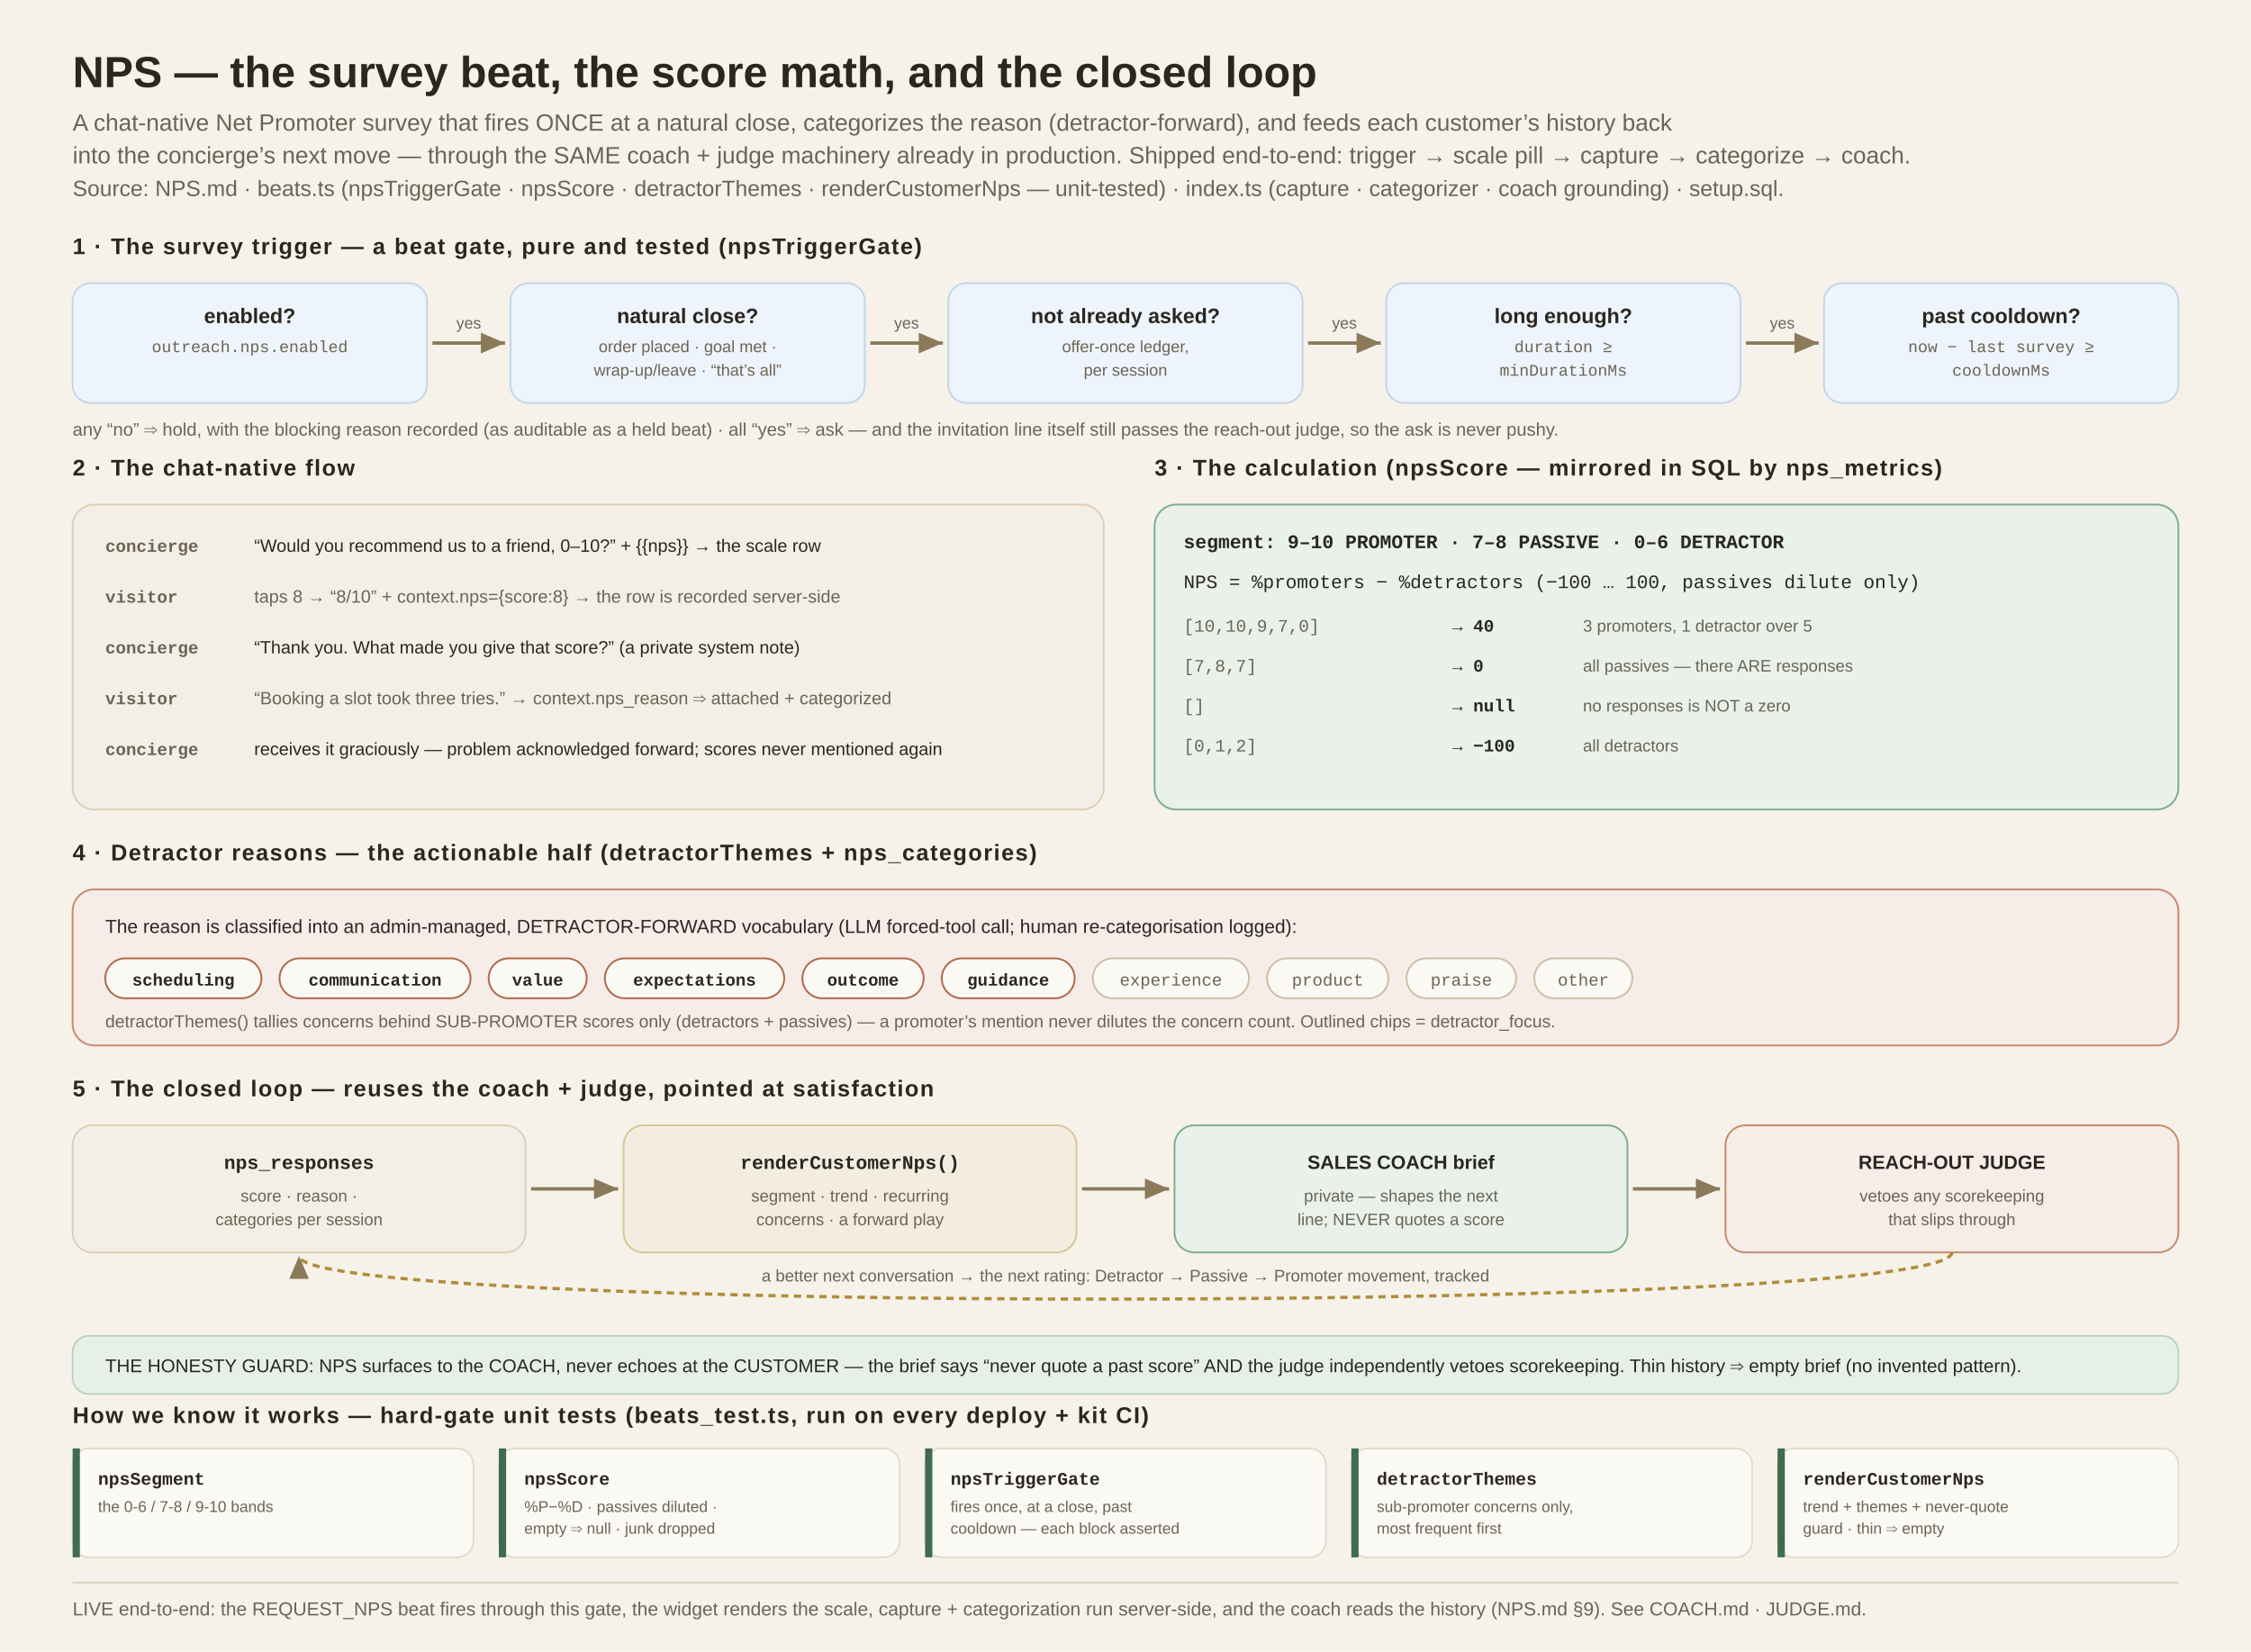
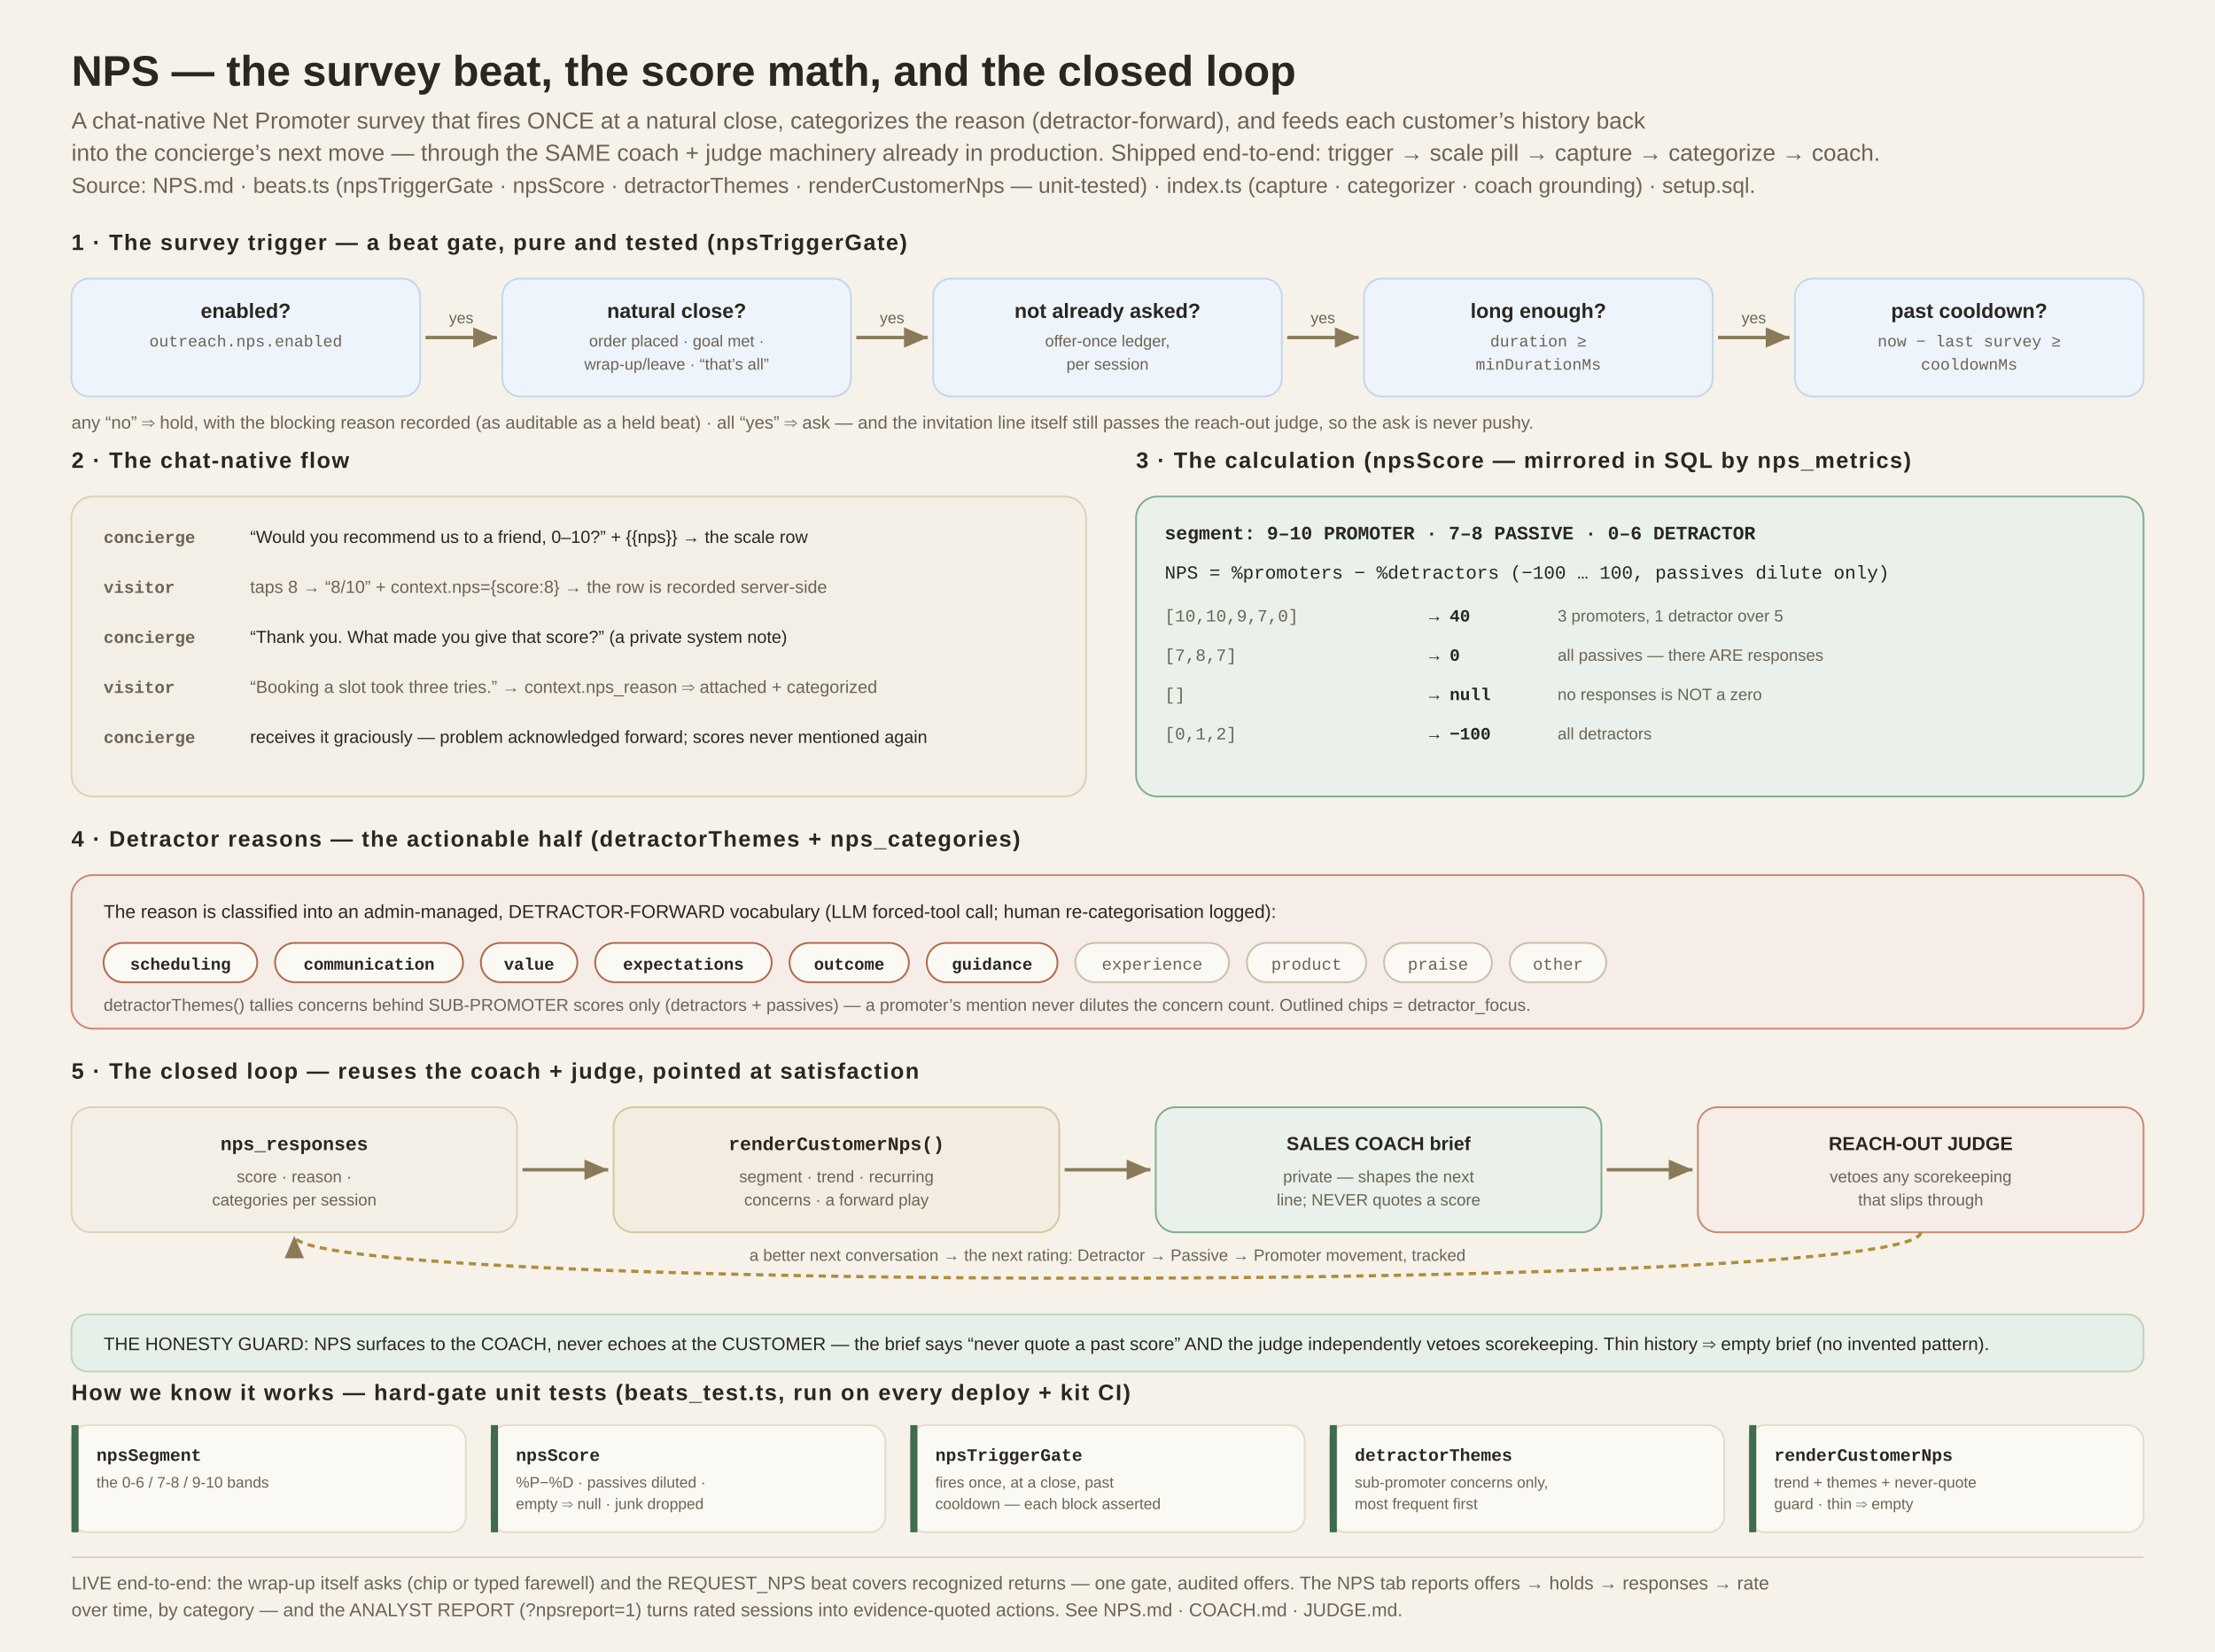
- <svg xmlns="http://www.w3.org/2000/svg" width="1240" height="910" viewBox="0 0 1240 910" font-family="'Helvetica Neue',Arial,sans-serif">
+ <svg xmlns="http://www.w3.org/2000/svg" width="1240" height="925" viewBox="0 0 1240 925" font-family="'Helvetica Neue',Arial,sans-serif">
  <defs>
    <marker id="arr" markerWidth="9" markerHeight="9" refX="7" refY="3" orient="auto" markerUnits="strokeWidth">
      <path d="M0,0 L7,3 L0,6 Z" fill="#8a7a5a" />
    </marker>
    <style>
    .t{fill:#2a2620}.m{fill:#6b6455}
    .cap{letter-spacing:.06em;text-transform:uppercase}
    .mono{font-family:'IBM Plex Mono','Courier New',monospace}
  </style>
  </defs>
-   <rect width="1240" height="910" fill="#f6f2ea" />
+   <rect width="1240" height="925" fill="#f6f2ea" />
  <text x="40" y="48" font-size="24" class="t" text-anchor="start" font-weight="700">NPS — the survey beat, the score math, and the closed loop</text>
  <text x="40" y="72" font-size="13" class="m" text-anchor="start">A chat-native Net Promoter survey that fires ONCE at a natural close, categorizes the reason (detractor-forward), and feeds each customer’s history back</text>
  <text x="40" y="90" font-size="13" class="m" text-anchor="start">into the concierge’s next move — through the SAME coach + judge machinery already in production. Shipped end-to-end: trigger → scale pill → capture → categorize → coach.</text>
  <text x="40" y="108" font-size="12.2" class="m" text-anchor="start">Source: NPS.md · beats.ts (npsTriggerGate · npsScore · detractorThemes · renderCustomerNps — unit-tested) · index.ts (capture · categorizer · coach grounding) · setup.sql.</text>
  <text x="40" y="140" font-size="12.5" class="t cap" text-anchor="start" font-weight="700">1 · The survey trigger — a beat gate, pure and tested (npsTriggerGate)</text>
  <rect x="40.0" y="156" width="195.2" height="66" rx="10" fill="#eef4fb" stroke="#c3d6ea" stroke-width="1" />
  <text x="137.6" y="178" font-size="11.5" class="t" text-anchor="middle" font-weight="700">enabled?</text>
  <text x="137.6" y="194" font-size="9" class="m mono" text-anchor="middle">outreach.nps.enabled</text>
  <rect x="281.2" y="156" width="195.2" height="66" rx="10" fill="#eef4fb" stroke="#c3d6ea" stroke-width="1" />
  <text x="378.8" y="178" font-size="11.5" class="t" text-anchor="middle" font-weight="700">natural close?</text>
  <text x="378.8" y="194" font-size="9" class="m" text-anchor="middle">order placed · goal met ·</text>
  <text x="378.8" y="207" font-size="9" class="m" text-anchor="middle">wrap-up/leave · “that’s all”</text>
  <path d="M238.2,189.0 L278.2,189.0" stroke="#8a7a5a" stroke-width="1.9" fill="none" marker-end="url(#arr)" />
  <text x="258.2" y="181.0" font-size="8.8" class="m" text-anchor="middle">yes</text>
  <rect x="522.4" y="156" width="195.2" height="66" rx="10" fill="#eef4fb" stroke="#c3d6ea" stroke-width="1" />
  <text x="620.0" y="178" font-size="11.5" class="t" text-anchor="middle" font-weight="700">not already asked?</text>
  <text x="620.0" y="194" font-size="9" class="m" text-anchor="middle">offer-once ledger,</text>
  <text x="620.0" y="207" font-size="9" class="m" text-anchor="middle">per session</text>
  <path d="M479.4,189.0 L519.4,189.0" stroke="#8a7a5a" stroke-width="1.9" fill="none" marker-end="url(#arr)" />
  <text x="499.4" y="181.0" font-size="8.8" class="m" text-anchor="middle">yes</text>
  <rect x="763.6" y="156" width="195.2" height="66" rx="10" fill="#eef4fb" stroke="#c3d6ea" stroke-width="1" />
  <text x="861.2" y="178" font-size="11.5" class="t" text-anchor="middle" font-weight="700">long enough?</text>
  <text x="861.2" y="194" font-size="9" class="m mono" text-anchor="middle">duration ≥</text>
  <text x="861.2" y="207" font-size="9" class="m mono" text-anchor="middle">minDurationMs</text>
  <path d="M720.6,189.0 L760.6,189.0" stroke="#8a7a5a" stroke-width="1.9" fill="none" marker-end="url(#arr)" />
  <text x="740.6" y="181.0" font-size="8.8" class="m" text-anchor="middle">yes</text>
  <rect x="1004.8" y="156" width="195.2" height="66" rx="10" fill="#eef4fb" stroke="#c3d6ea" stroke-width="1" />
  <text x="1102.4" y="178" font-size="11.5" class="t" text-anchor="middle" font-weight="700">past cooldown?</text>
  <text x="1102.4" y="194" font-size="9" class="m mono" text-anchor="middle">now − last survey ≥</text>
  <text x="1102.4" y="207" font-size="9" class="m mono" text-anchor="middle">cooldownMs</text>
  <path d="M961.8,189.0 L1001.8,189.0" stroke="#8a7a5a" stroke-width="1.9" fill="none" marker-end="url(#arr)" />
  <text x="981.8" y="181.0" font-size="8.8" class="m" text-anchor="middle">yes</text>
  <text x="40" y="240" font-size="10" class="m" text-anchor="start">any “no” ⇒ hold, with the blocking reason recorded (as auditable as a held beat) · all “yes” ⇒ ask — and the invitation line itself still passes the reach-out judge, so the ask is never pushy.</text>
  <text x="40" y="262" font-size="12.5" class="t cap" text-anchor="start" font-weight="700">2 · The chat-native flow</text>
  <text x="636" y="262" font-size="12.5" class="t cap" text-anchor="start" font-weight="700">3 · The calculation (npsScore — mirrored in SQL by nps_metrics)</text>
  <rect x="40" y="278" width="568" height="168" rx="12" fill="#f4efe6" stroke="#ddd0b8" stroke-width="1" />
  <text x="58" y="304" font-size="9.5" class="m mono" text-anchor="start" font-weight="700">concierge</text>
  <text x="140" y="304" font-size="9.8" class="t" text-anchor="start">“Would you recommend us to a friend, 0–10?”  + {{nps}} → the scale row</text>
  <text x="58" y="332" font-size="9.5" class="m mono" text-anchor="start" font-weight="700">visitor</text>
  <text x="140" y="332" font-size="9.8" class="m" text-anchor="start">taps 8 → “8/10” + context.nps={score:8} → the row is recorded server-side</text>
  <text x="58" y="360" font-size="9.5" class="m mono" text-anchor="start" font-weight="700">concierge</text>
  <text x="140" y="360" font-size="9.8" class="t" text-anchor="start">“Thank you. What made you give that score?”  (a private system note)</text>
  <text x="58" y="388" font-size="9.5" class="m mono" text-anchor="start" font-weight="700">visitor</text>
  <text x="140" y="388" font-size="9.8" class="m" text-anchor="start">“Booking a slot took three tries.”  → context.nps_reason ⇒ attached + categorized</text>
  <text x="58" y="416" font-size="9.5" class="m mono" text-anchor="start" font-weight="700">concierge</text>
  <text x="140" y="416" font-size="9.8" class="t" text-anchor="start">receives it graciously — problem acknowledged forward; scores never mentioned again</text>
  <rect x="636" y="278" width="564" height="168" rx="12" fill="#e9f1ea" stroke="#7fae90" stroke-width="1" />
  <text x="652" y="302" font-size="10.6" class="t mono" text-anchor="start" font-weight="700">segment: 9–10 PROMOTER · 7–8 PASSIVE · 0–6 DETRACTOR</text>
  <text x="652" y="324" font-size="10.4" class="t mono" text-anchor="start">NPS = %promoters − %detractors   (−100 … 100, passives dilute only)</text>
  <text x="652" y="348" font-size="9.6" class="m mono" text-anchor="start">[10,10,9,7,0]</text>
  <text x="800" y="348" font-size="9.6" class="t mono" text-anchor="start" font-weight="700">→ 40</text>
  <text x="872" y="348" font-size="9.2" class="m" text-anchor="start">3 promoters, 1 detractor over 5</text>
  <text x="652" y="370" font-size="9.6" class="m mono" text-anchor="start">[7,8,7]</text>
  <text x="800" y="370" font-size="9.6" class="t mono" text-anchor="start" font-weight="700">→ 0</text>
  <text x="872" y="370" font-size="9.2" class="m" text-anchor="start">all passives — there ARE responses</text>
  <text x="652" y="392" font-size="9.6" class="m mono" text-anchor="start">[]</text>
  <text x="800" y="392" font-size="9.6" class="t mono" text-anchor="start" font-weight="700">→ null</text>
  <text x="872" y="392" font-size="9.2" class="m" text-anchor="start">no responses is NOT a zero</text>
  <text x="652" y="414" font-size="9.6" class="m mono" text-anchor="start">[0,1,2]</text>
  <text x="800" y="414" font-size="9.6" class="t mono" text-anchor="start" font-weight="700">→ −100</text>
  <text x="872" y="414" font-size="9.2" class="m" text-anchor="start">all detractors</text>
  <text x="40" y="474" font-size="12.5" class="t cap" text-anchor="start" font-weight="700">4 · Detractor reasons — the actionable half (detractorThemes + nps_categories)</text>
  <rect x="40" y="490" width="1160" height="86" rx="12" fill="#f6ece8" stroke="#c98a6f" stroke-width="1" />
  <text x="58" y="514" font-size="10.4" class="t" text-anchor="start">The reason is classified into an admin-managed, DETRACTOR-FORWARD vocabulary (LLM forced-tool call; human re-categorisation logged):</text>
  <rect x="58" y="528" width="86.0" height="22" rx="11" fill="#fbf9f4" stroke="#b06a4a" stroke-width="1" />
  <text x="101.0" y="543" font-size="9.4" class="t mono" text-anchor="middle" font-weight="700">scheduling</text>
  <rect x="154.0" y="528" width="105.2" height="22" rx="11" fill="#fbf9f4" stroke="#b06a4a" stroke-width="1" />
  <text x="206.6" y="543" font-size="9.4" class="t mono" text-anchor="middle" font-weight="700">communication</text>
  <rect x="269.2" y="528" width="54.0" height="22" rx="11" fill="#fbf9f4" stroke="#b06a4a" stroke-width="1" />
  <text x="296.2" y="543" font-size="9.4" class="t mono" text-anchor="middle" font-weight="700">value</text>
  <rect x="333.2" y="528" width="98.8" height="22" rx="11" fill="#fbf9f4" stroke="#b06a4a" stroke-width="1" />
  <text x="382.6" y="543" font-size="9.4" class="t mono" text-anchor="middle" font-weight="700">expectations</text>
  <rect x="442.0" y="528" width="66.8" height="22" rx="11" fill="#fbf9f4" stroke="#b06a4a" stroke-width="1" />
  <text x="475.4" y="543" font-size="9.4" class="t mono" text-anchor="middle" font-weight="700">outcome</text>
  <rect x="518.8" y="528" width="73.2" height="22" rx="11" fill="#fbf9f4" stroke="#b06a4a" stroke-width="1" />
  <text x="555.4" y="543" font-size="9.4" class="t mono" text-anchor="middle" font-weight="700">guidance</text>
  <rect x="602.0" y="528" width="86.0" height="22" rx="11" fill="#fbf9f4" stroke="#cdbfa6" stroke-width="1" />
  <text x="645.0" y="543" font-size="9.4" class="m mono" text-anchor="middle">experience</text>
  <rect x="698.0" y="528" width="66.8" height="22" rx="11" fill="#fbf9f4" stroke="#cdbfa6" stroke-width="1" />
  <text x="731.4" y="543" font-size="9.4" class="m mono" text-anchor="middle">product</text>
  <rect x="774.8" y="528" width="60.4" height="22" rx="11" fill="#fbf9f4" stroke="#cdbfa6" stroke-width="1" />
  <text x="805.0" y="543" font-size="9.4" class="m mono" text-anchor="middle">praise</text>
  <rect x="845.2" y="528" width="54.0" height="22" rx="11" fill="#fbf9f4" stroke="#cdbfa6" stroke-width="1" />
  <text x="872.2" y="543" font-size="9.4" class="m mono" text-anchor="middle">other</text>
  <text x="58" y="566" font-size="9.6" class="m" text-anchor="start">detractorThemes() tallies concerns behind SUB-PROMOTER scores only (detractors + passives) — a promoter’s mention never dilutes the concern count. Outlined chips = detractor_focus.</text>
  <text x="40" y="604" font-size="12.5" class="t cap" text-anchor="start" font-weight="700">5 · The closed loop — reuses the coach + judge, pointed at satisfaction</text>
  <rect x="40.0" y="620" width="249.5" height="70" rx="11" fill="#f4efe6" stroke="#ddd0b8" stroke-width="1" />
  <text x="164.75" y="644" font-size="10.6" class="t mono" text-anchor="middle" font-weight="700">nps_responses</text>
  <text x="164.75" y="662" font-size="9.2" class="m" text-anchor="middle">score · reason ·</text>
  <text x="164.75" y="675" font-size="9.2" class="m" text-anchor="middle">categories per session</text>
  <rect x="343.5" y="620" width="249.5" height="70" rx="11" fill="#f3ede1" stroke="#d8c69a" stroke-width="1" />
  <text x="468.25" y="644" font-size="10.6" class="t mono" text-anchor="middle" font-weight="700">renderCustomerNps()</text>
  <text x="468.25" y="662" font-size="9.2" class="m" text-anchor="middle">segment · trend · recurring</text>
  <text x="468.25" y="675" font-size="9.2" class="m" text-anchor="middle">concerns · a forward play</text>
  <path d="M292.5,655.0 L340.5,655.0" stroke="#8a7a5a" stroke-width="1.9" fill="none" marker-end="url(#arr)" />
  <rect x="647.0" y="620" width="249.5" height="70" rx="11" fill="#e9f1ea" stroke="#7fae90" stroke-width="1" />
  <text x="771.75" y="644" font-size="10.6" class="t" text-anchor="middle" font-weight="700">SALES COACH brief</text>
  <text x="771.75" y="662" font-size="9.2" class="m" text-anchor="middle">private — shapes the next</text>
  <text x="771.75" y="675" font-size="9.2" class="m" text-anchor="middle">line; NEVER quotes a score</text>
  <path d="M596.0,655.0 L644.0,655.0" stroke="#8a7a5a" stroke-width="1.9" fill="none" marker-end="url(#arr)" />
  <rect x="950.5" y="620" width="249.5" height="70" rx="11" fill="#f6ece8" stroke="#c98a6f" stroke-width="1" />
  <text x="1075.25" y="644" font-size="10.6" class="t" text-anchor="middle" font-weight="700">REACH-OUT JUDGE</text>
  <text x="1075.25" y="662" font-size="9.2" class="m" text-anchor="middle">vetoes any scorekeeping</text>
  <text x="1075.25" y="675" font-size="9.2" class="m" text-anchor="middle">that slips through</text>
  <path d="M899.5,655.0 L947.5,655.0" stroke="#8a7a5a" stroke-width="1.9" fill="none" marker-end="url(#arr)" />
  <path d="M1075.25,690 C1075.25,724 164.75,724 164.75,692" stroke="#b08d3a" stroke-width="1.8" fill="none" stroke-dasharray="4 3" marker-end="url(#arr)" />
  <text x="620.0" y="706" font-size="9.2" class="m" text-anchor="middle" fill="#b08d3a">a better next conversation → the next rating: Detractor → Passive → Promoter movement, tracked</text>
  <rect x="40" y="736" width="1160" height="32" rx="9" fill="#e6f0e8" stroke="#bcd3c2" stroke-width="1" />
  <text x="58" y="756" font-size="10.2" class="t" text-anchor="start">THE HONESTY GUARD: NPS surfaces to the COACH, never echoes at the CUSTOMER — the brief says “never quote a past score” AND the judge independently vetoes scorekeeping. Thin history ⇒ empty brief (no invented pattern).</text>
  <text x="40" y="784" font-size="12.5" class="t cap" text-anchor="start" font-weight="700">How we know it works — hard-gate unit tests (beats_test.ts, run on every deploy + kit CI)</text>
  <rect x="40.0" y="798" width="220.8" height="60" rx="9" fill="#fbf9f4" stroke="#e2dccb" stroke-width="1" />
  <rect x="40.0" y="798" width="4" height="60" rx="0" fill="#3f6b4f" />
  <text x="54.0" y="818" font-size="9.8" class="t mono" text-anchor="start" font-weight="700">npsSegment</text>
  <text x="54.0" y="833" font-size="8.6" class="m" text-anchor="start">the 0-6 / 7-8 / 9-10 bands</text>
  <rect x="274.8" y="798" width="220.8" height="60" rx="9" fill="#fbf9f4" stroke="#e2dccb" stroke-width="1" />
  <rect x="274.8" y="798" width="4" height="60" rx="0" fill="#3f6b4f" />
  <text x="288.8" y="818" font-size="9.8" class="t mono" text-anchor="start" font-weight="700">npsScore</text>
  <text x="288.8" y="833" font-size="8.6" class="m" text-anchor="start">%P−%D · passives diluted ·</text>
  <text x="288.8" y="845" font-size="8.6" class="m" text-anchor="start">empty ⇒ null · junk dropped</text>
  <rect x="509.6" y="798" width="220.8" height="60" rx="9" fill="#fbf9f4" stroke="#e2dccb" stroke-width="1" />
  <rect x="509.6" y="798" width="4" height="60" rx="0" fill="#3f6b4f" />
  <text x="523.6" y="818" font-size="9.8" class="t mono" text-anchor="start" font-weight="700">npsTriggerGate</text>
  <text x="523.6" y="833" font-size="8.6" class="m" text-anchor="start">fires once, at a close, past</text>
  <text x="523.6" y="845" font-size="8.6" class="m" text-anchor="start">cooldown — each block asserted</text>
  <rect x="744.4" y="798" width="220.8" height="60" rx="9" fill="#fbf9f4" stroke="#e2dccb" stroke-width="1" />
  <rect x="744.4" y="798" width="4" height="60" rx="0" fill="#3f6b4f" />
  <text x="758.4" y="818" font-size="9.8" class="t mono" text-anchor="start" font-weight="700">detractorThemes</text>
  <text x="758.4" y="833" font-size="8.6" class="m" text-anchor="start">sub-promoter concerns only,</text>
  <text x="758.4" y="845" font-size="8.6" class="m" text-anchor="start">most frequent first</text>
  <rect x="979.2" y="798" width="220.8" height="60" rx="9" fill="#fbf9f4" stroke="#e2dccb" stroke-width="1" />
  <rect x="979.2" y="798" width="4" height="60" rx="0" fill="#3f6b4f" />
  <text x="993.2" y="818" font-size="9.8" class="t mono" text-anchor="start" font-weight="700">renderCustomerNps</text>
  <text x="993.2" y="833" font-size="8.6" class="m" text-anchor="start">trend + themes + never-quote</text>
  <text x="993.2" y="845" font-size="8.6" class="m" text-anchor="start">guard · thin ⇒ empty</text>
  <line x1="40" y1="872" x2="1200" y2="872" stroke="#ddd3c2" stroke-width="1" />
-   <text x="40" y="890" font-size="10.4" class="m" text-anchor="start">LIVE end-to-end: the REQUEST_NPS beat fires through this gate, the widget renders the scale, capture + categorization run server-side, and the coach reads the history (NPS.md §9). See COACH.md · JUDGE.md.</text>
+   <text x="40" y="890" font-size="10.4" class="m" text-anchor="start">LIVE end-to-end: the wrap-up itself asks (chip or typed farewell) and the REQUEST_NPS beat covers recognized returns — one gate, audited offers. The NPS tab reports offers → holds → responses → rate</text>
+   <text x="40" y="905" font-size="10.4" class="m" text-anchor="start">over time, by category — and the ANALYST REPORT (?npsreport=1) turns rated sessions into evidence-quoted actions. See NPS.md · COACH.md · JUDGE.md.</text>
</svg>
